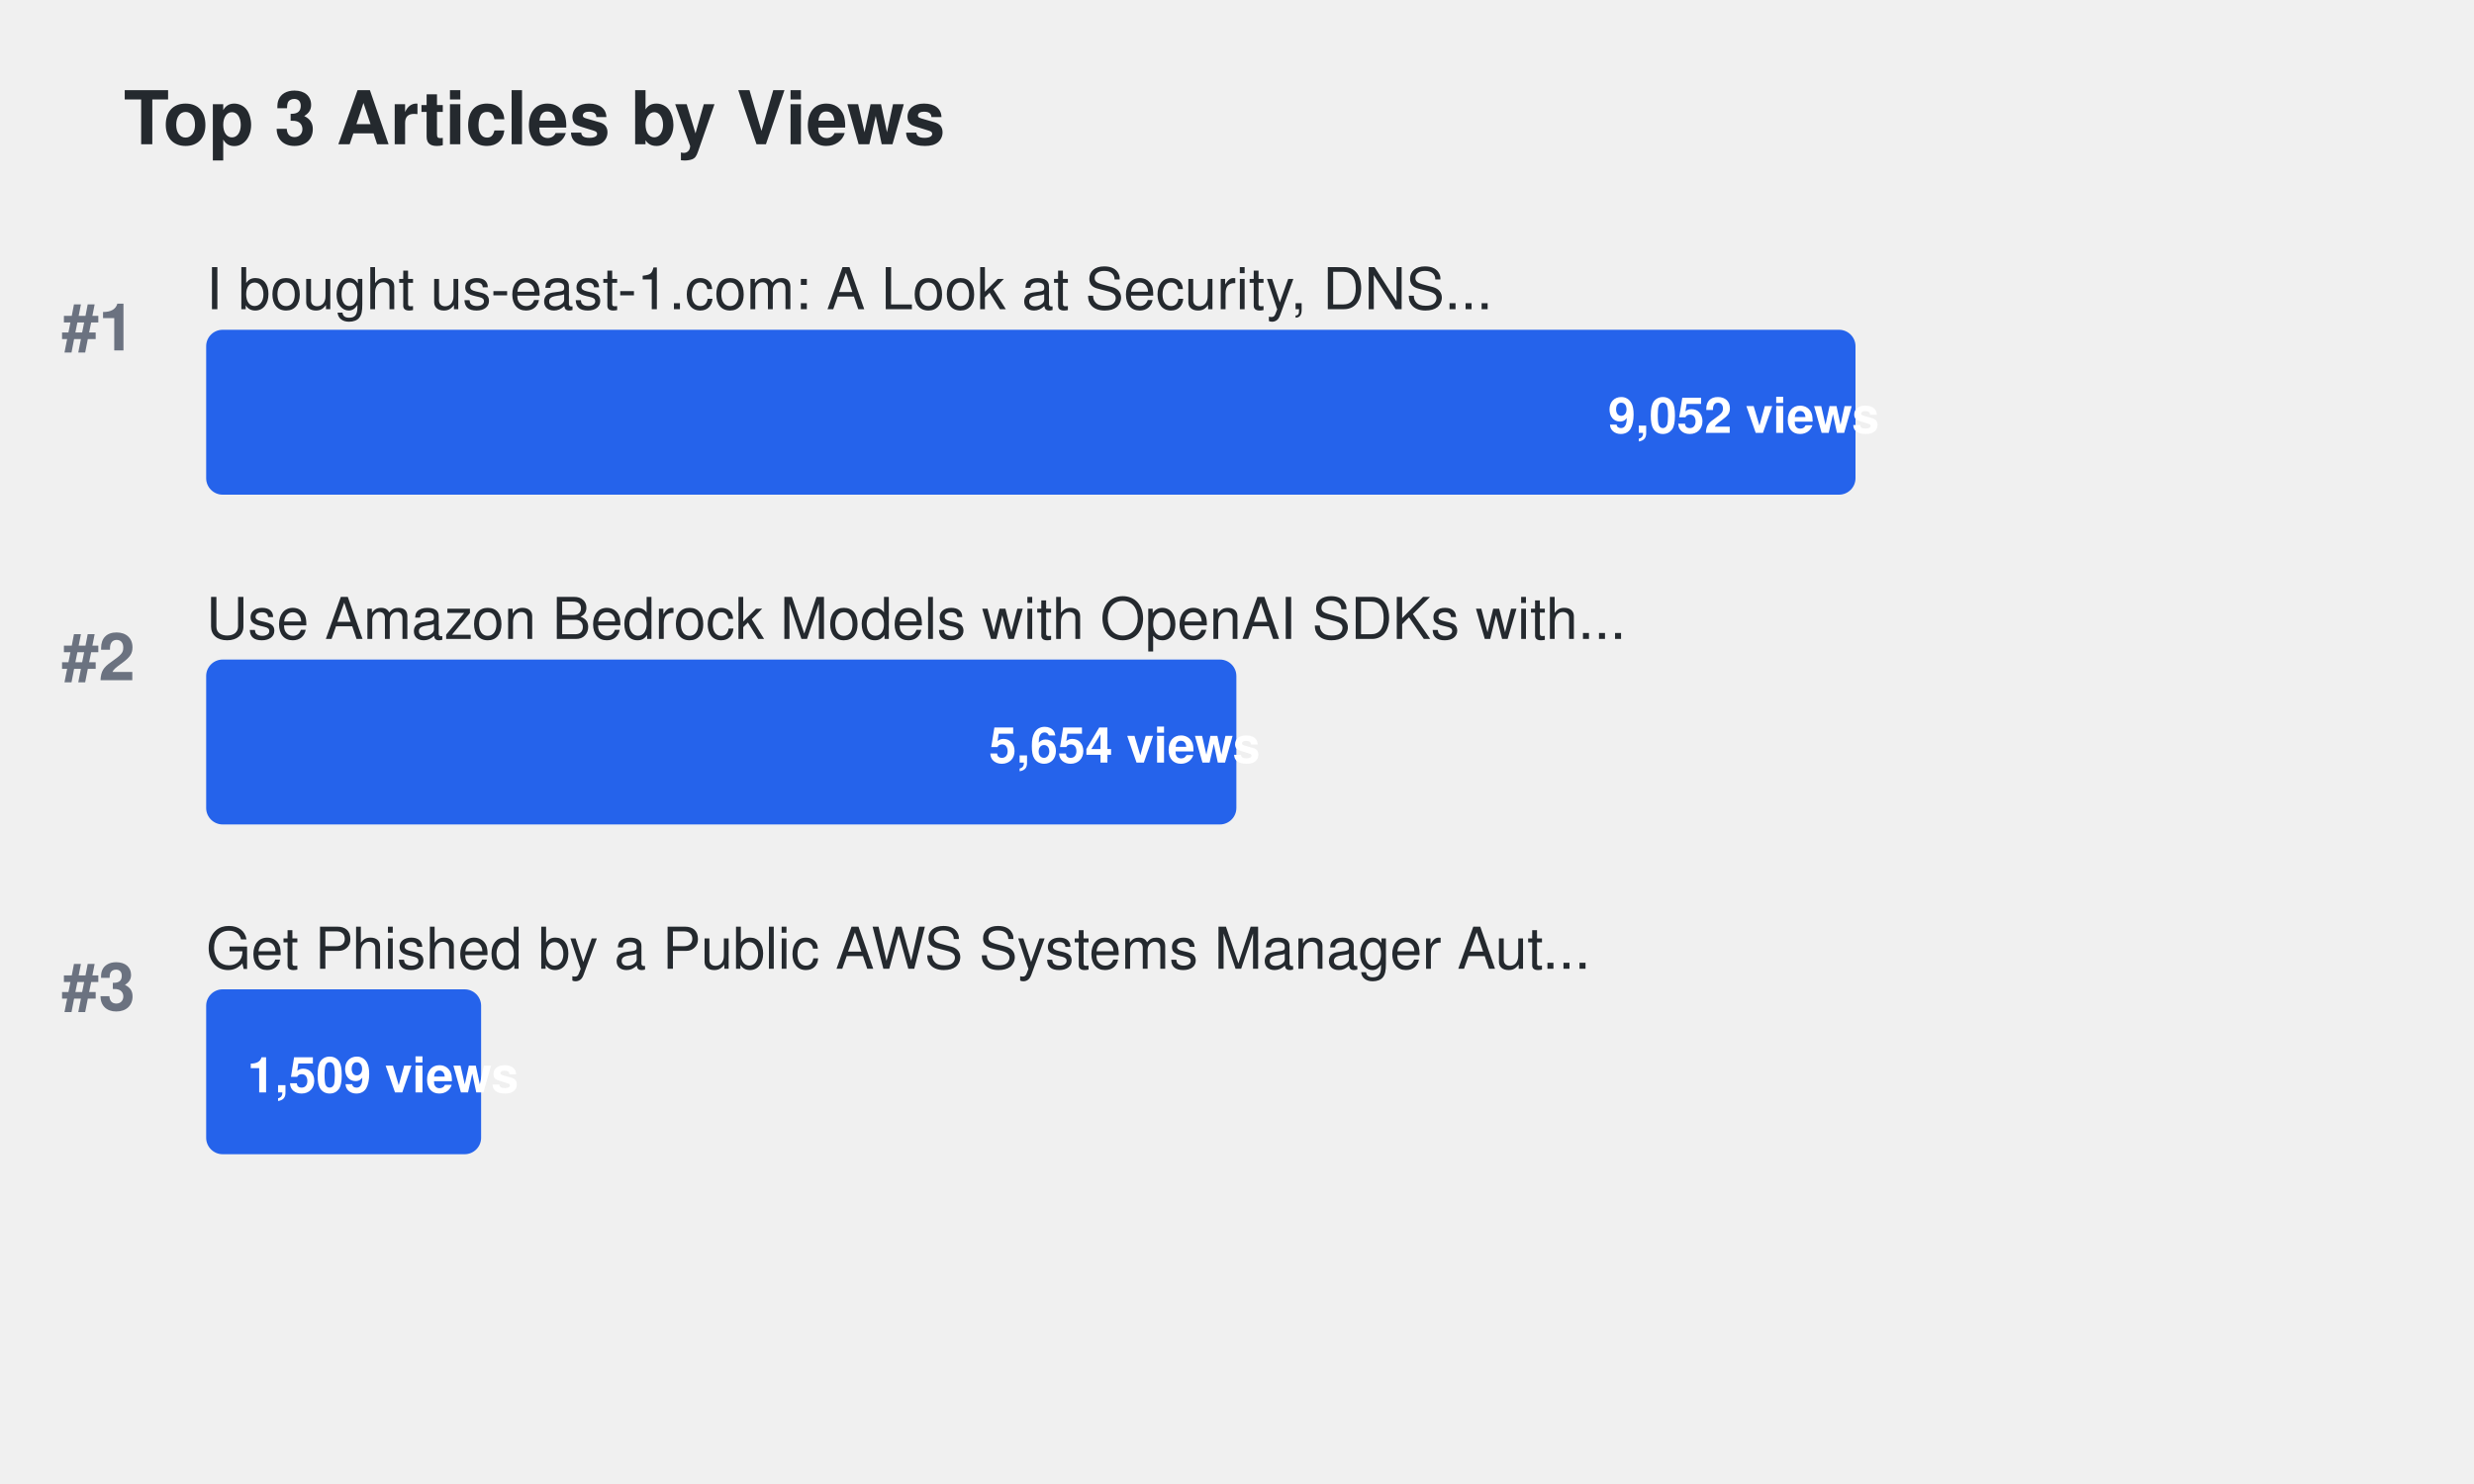
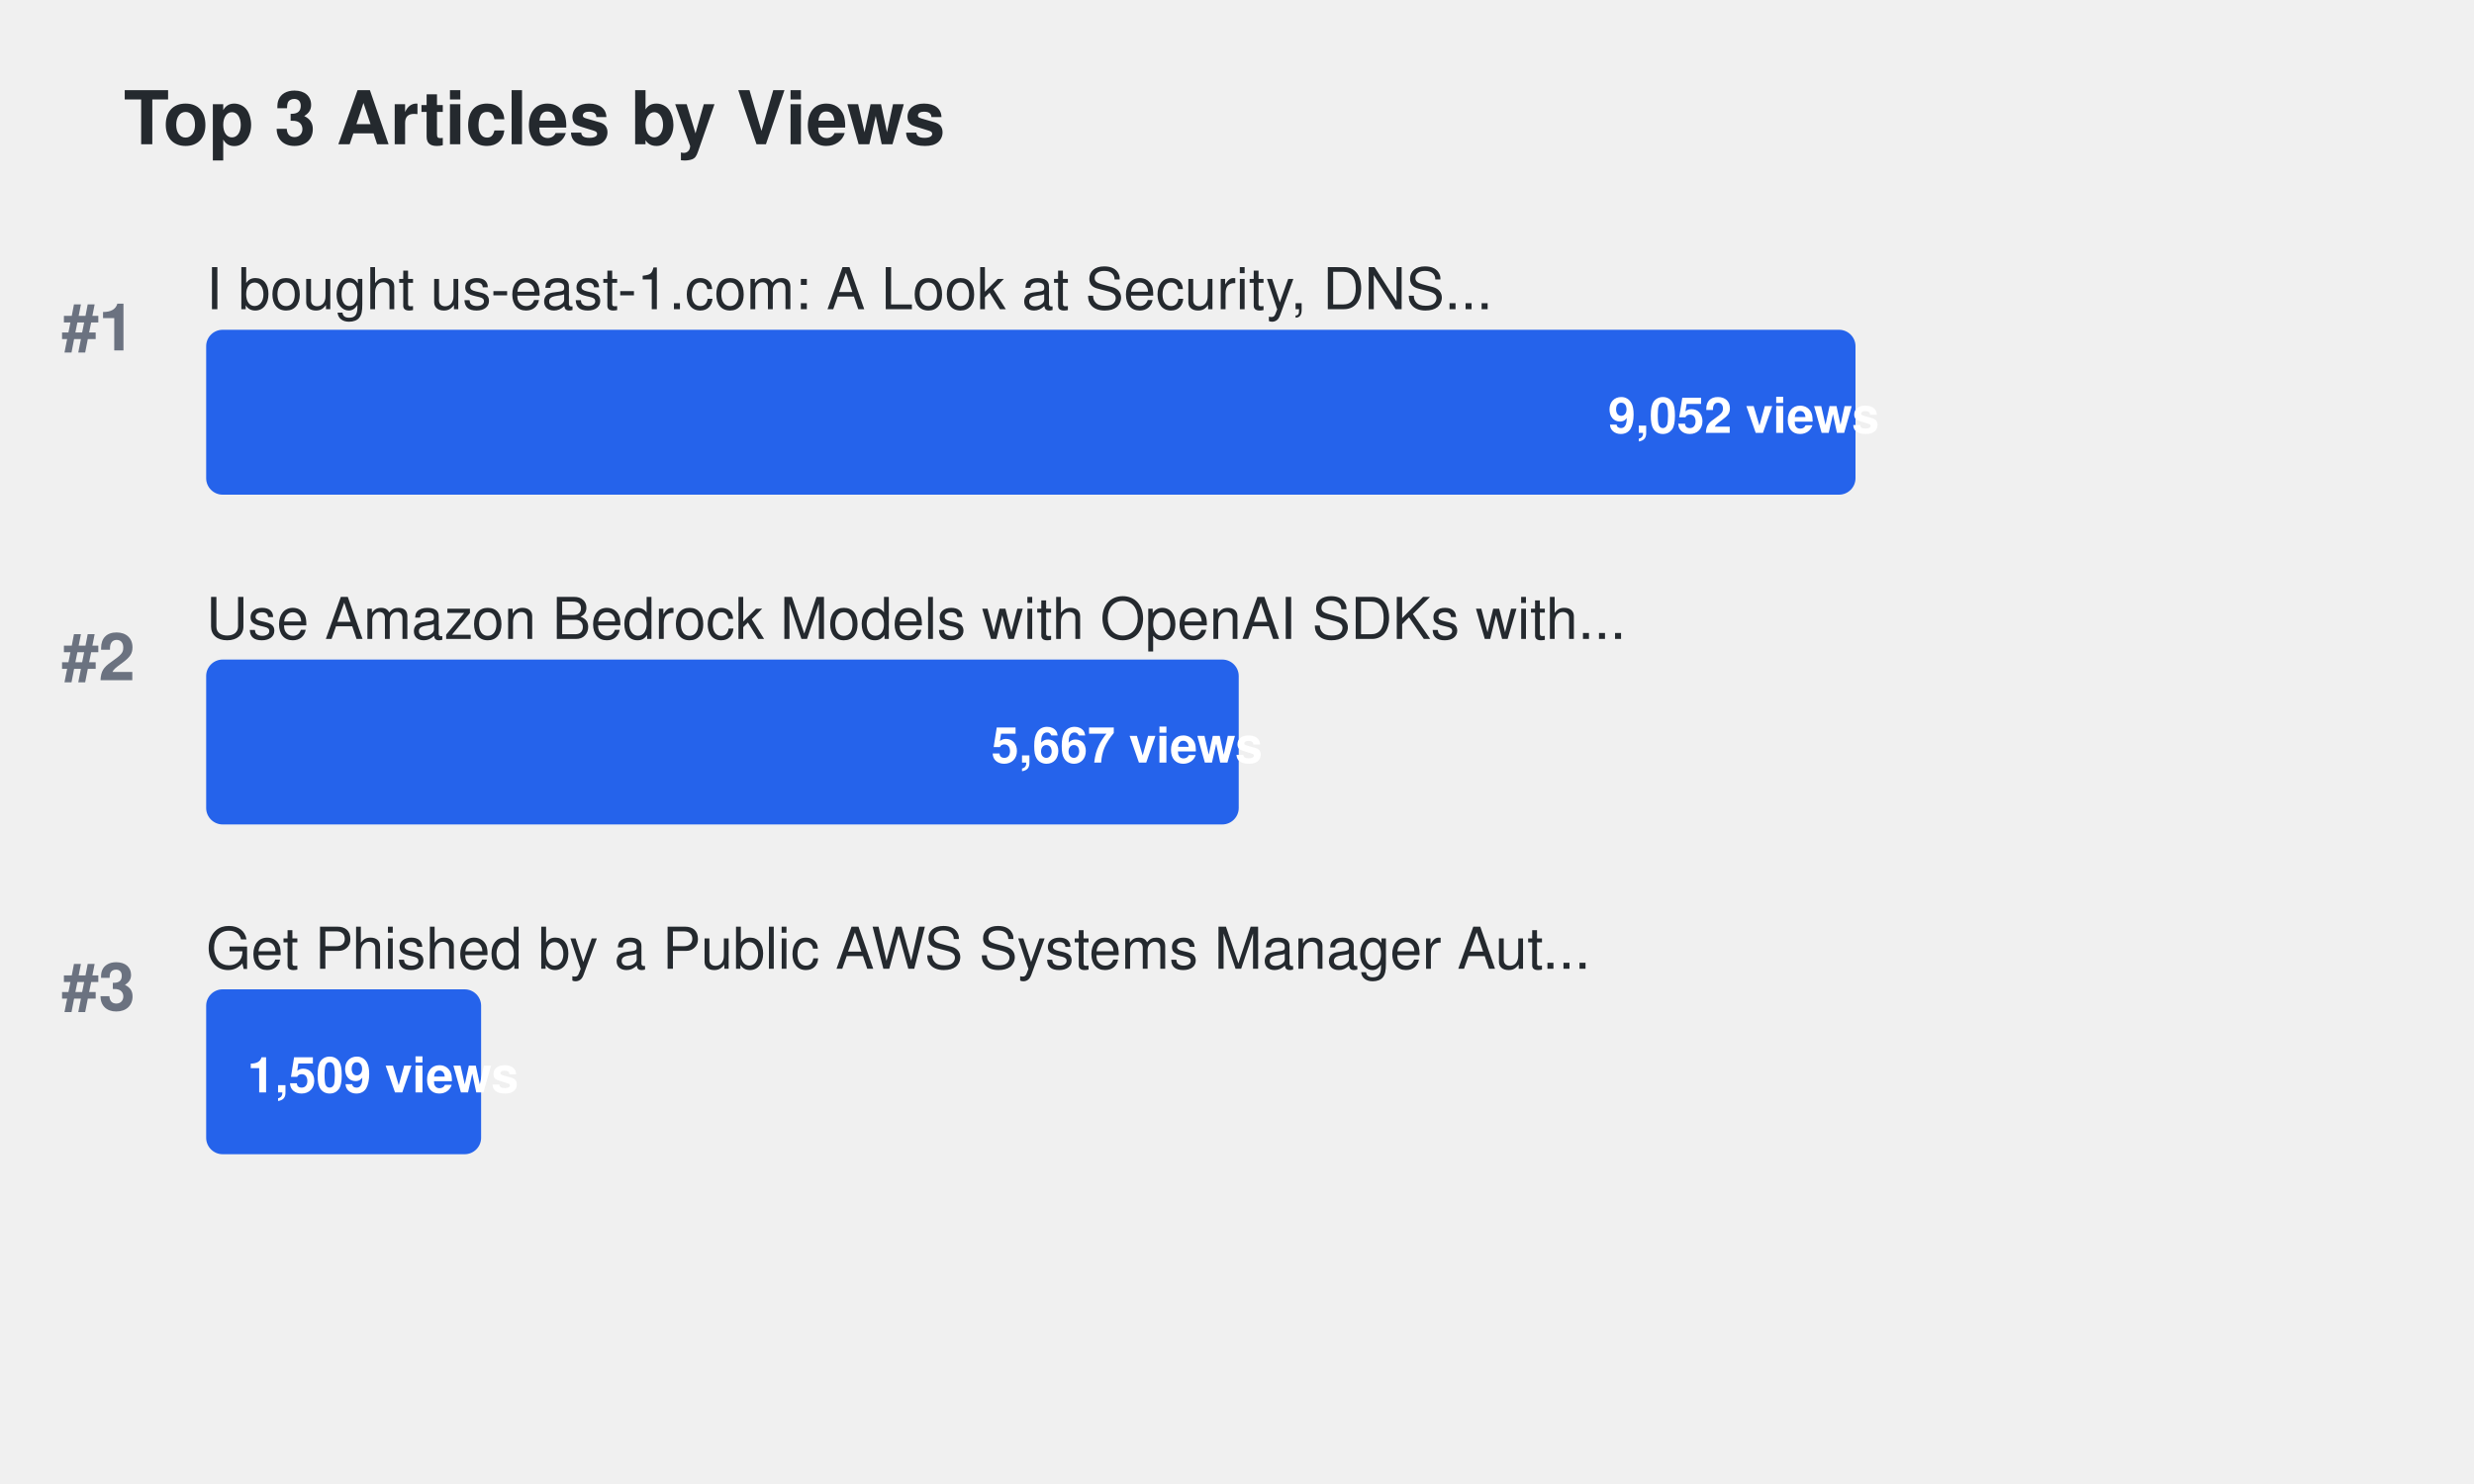
<svg xmlns="http://www.w3.org/2000/svg" width="600" height="360">
  <defs>
    <style>
.title { font-family: -apple-system, BlinkMacSystemFont, "Segoe UI", Helvetica, Arial, sans-serif; font-size: 18px; font-weight: 600; fill: #24292e; }
.article-title { font-family: -apple-system, BlinkMacSystemFont, "Segoe UI", Helvetica, Arial, sans-serif; font-size: 14px; font-weight: 500; fill: #24292e; }
.metric-value { font-family: -apple-system, BlinkMacSystemFont, "Segoe UI", Helvetica, Arial, sans-serif; font-size: 12px; font-weight: 600; fill: #ffffff; }
.rank { font-family: -apple-system, BlinkMacSystemFont, "Segoe UI", Helvetica, Arial, sans-serif; font-size: 16px; font-weight: 700; fill: #6b7280; }
.bar { rx: 4; ry: 4; }
.bar:hover { opacity: 0.8; cursor: pointer; }
a { text-decoration: none; }
a:hover .article-title { fill: #0969da; text-decoration: underline; }
a:hover .bar { opacity: 0.9; }
</style>
  </defs>
  <text x="30" y="35" class="title">Top 3 Articles by Views</text>
  <text x="15" y="85" class="rank">#1</text>
  <a href="https://dev.to/aws-builders/i-bought-us-east-1com-a-look-at-security-dns-traffic-and-protecting-aws-users-15ng" target="_blank">
    <text x="50" y="75" class="article-title">I bought us-east-1.com: A Look at Security, DNS...</text>
    <rect x="50" y="80" width="400.0" height="40" fill="#2563eb" class="bar">
</rect>
    <text x="390.0" y="105" class="metric-value" fill="#ffffff">9,052 views</text>
  </a>
  <text x="15" y="165" class="rank">#2</text>
  <a href="https://dev.to/aws-builders/use-amazon-bedrock-models-via-an-openai-api-compatible-serverless-endpoint-now-without-fixed-cost-5hf5" target="_blank">
    <text x="50" y="155" class="article-title">Use Amazon Bedrock Models with OpenAI SDKs with...</text>
-     <rect x="50" y="160" width="249.845" height="40" fill="#2563eb" class="bar">
+     <rect x="50" y="160" width="250.42" height="40" fill="#2563eb" class="bar">
</rect>
-     <text x="239.845" y="185" class="metric-value" fill="#ffffff">5,654 views</text>
+     <text x="240.42" y="185" class="metric-value" fill="#ffffff">5,667 views</text>
  </a>
  <text x="15" y="245" class="rank">#3</text>
  <a href="https://dev.to/aws-builders/get-phished-by-a-public-aws-systems-manager-automation-document-2die" target="_blank">
    <text x="50" y="235" class="article-title">Get Phished by a Public AWS Systems Manager Aut...</text>
    <rect x="50" y="240" width="66.681" height="40" fill="#2563eb" class="bar">
</rect>
    <text x="60" y="265" class="metric-value" fill="#24292e">1,509 views</text>
  </a>
</svg>
